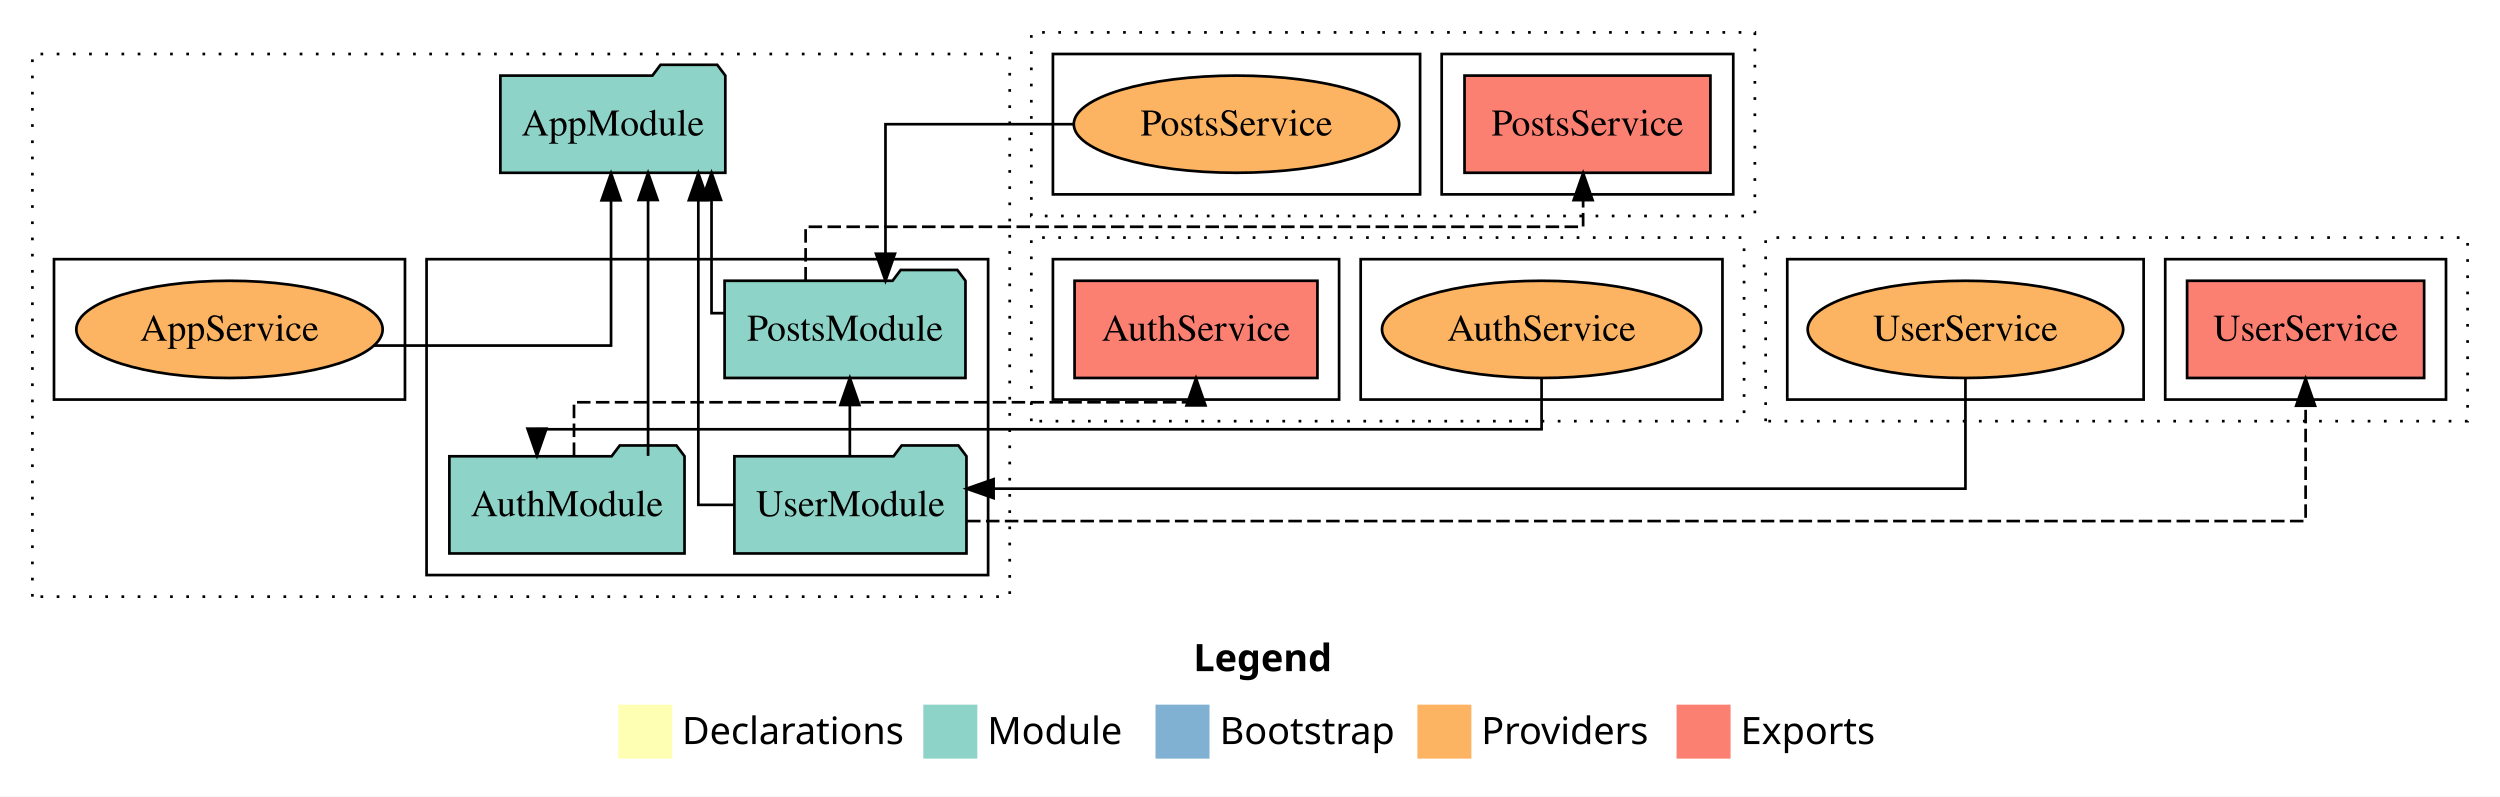
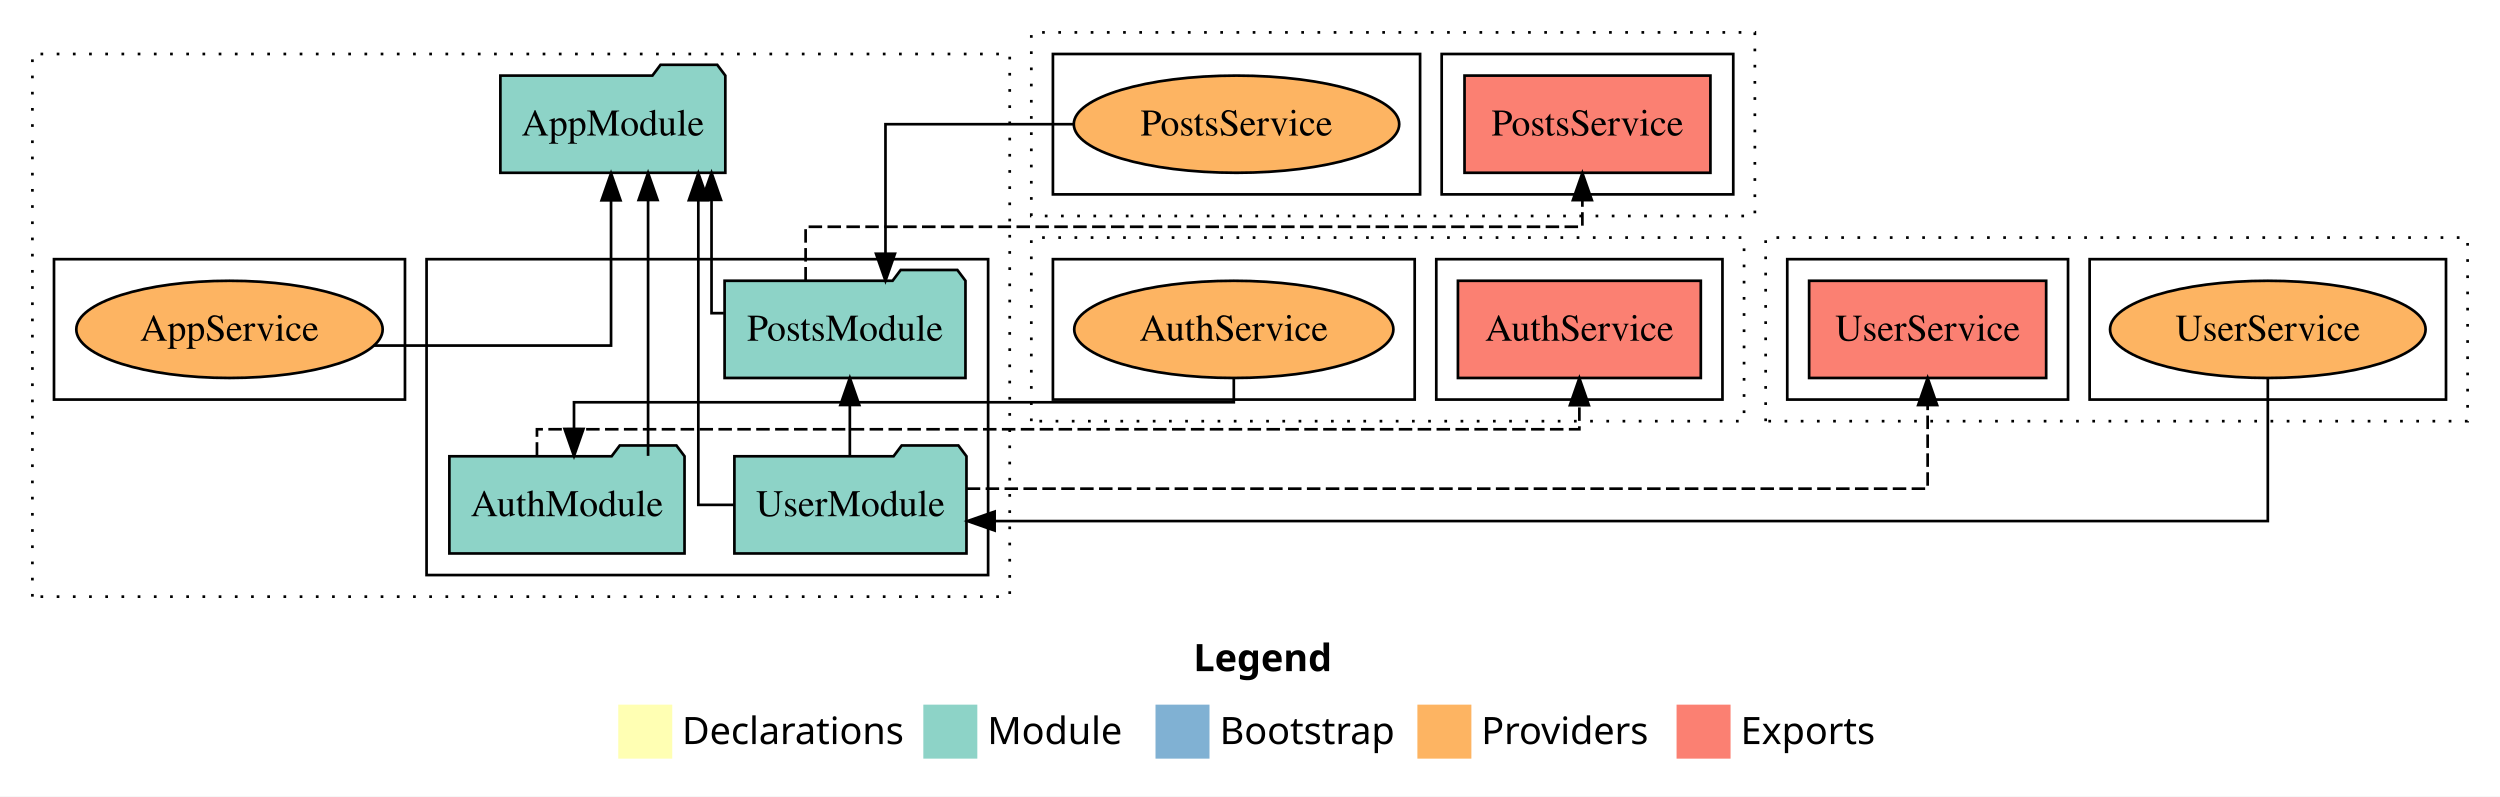
<svg xmlns="http://www.w3.org/2000/svg" width="926pt" height="295pt" viewBox="0.00 0.00 926.00 295.00">
  <g id="graph0" class="graph" transform="scale(1 1) rotate(0) translate(4 291)">
    <polygon fill="white" stroke="transparent" points="-4,4 -4,-291 922,-291 922,4 -4,4" />
    <text text-anchor="start" x="438.01" y="-42.4" font-family="Times-12" font-weight="bold" font-size="14.00">Legend</text>
    <polygon fill="#ffffb3" stroke="transparent" points="225,-10 225,-30 245,-30 245,-10 225,-10" />
    <text text-anchor="start" x="248.63" y="-15.4" font-family="Times-12" font-size="14.00">  Declarations</text>
    <polygon fill="#8dd3c7" stroke="transparent" points="338,-10 338,-30 358,-30 358,-10 338,-10" />
    <text text-anchor="start" x="361.73" y="-15.4" font-family="Times-12" font-size="14.00">  Module</text>
    <polygon fill="#80b1d3" stroke="transparent" points="424,-10 424,-30 444,-30 444,-10 424,-10" />
    <text text-anchor="start" x="447.78" y="-15.4" font-family="Times-12" font-size="14.00">  Bootstrap</text>
    <polygon fill="#fdb462" stroke="transparent" points="521,-10 521,-30 541,-30 541,-10 521,-10" />
    <text text-anchor="start" x="544.67" y="-15.4" font-family="Times-12" font-size="14.00">  Providers</text>
    <polygon fill="#fb8072" stroke="transparent" points="617,-10 617,-30 637,-30 637,-10 617,-10" />
    <text text-anchor="start" x="640.73" y="-15.4" font-family="Times-12" font-size="14.00">  Exports</text>
    <g id="clust1" class="cluster">
      <polygon fill="none" stroke="black" stroke-dasharray="1,5" points="8,-70 8,-271 370,-271 370,-70 8,-70" />
    </g>
    <g id="clust3" class="cluster">
      <polygon fill="none" stroke="black" points="154,-78 154,-195 362,-195 362,-78 154,-78" />
    </g>
    <g id="clust6" class="cluster">
      <polygon fill="none" stroke="black" points="16,-143 16,-195 146,-195 146,-143 16,-143" />
    </g>
+     <g id="clust7" class="cluster">
+       <polygon fill="none" stroke="black" stroke-dasharray="1,5" points="378,-135 378,-203 642,-203 642,-135 378,-135" />
+     </g>
+     <g id="clust10" class="cluster">
+       <polygon fill="none" stroke="black" points="528,-143 528,-195 634,-195 634,-143 528,-143" />
+     </g>
+     <g id="clust12" class="cluster">
+       <polygon fill="none" stroke="black" points="386,-143 386,-195 520,-195 520,-143 386,-143" />
+     </g>
    <g id="clust13" class="cluster">
      <polygon fill="none" stroke="black" stroke-dasharray="1,5" points="378,-211 378,-279 646,-279 646,-211 378,-211" />
    </g>
    <g id="clust16" class="cluster">
      <polygon fill="none" stroke="black" points="530,-219 530,-271 638,-271 638,-219 530,-219" />
    </g>
    <g id="clust18" class="cluster">
      <polygon fill="none" stroke="black" points="386,-219 386,-271 522,-271 522,-219 386,-219" />
    </g>
    <g id="clust19" class="cluster">
      <polygon fill="none" stroke="black" stroke-dasharray="1,5" points="650,-135 650,-203 910,-203 910,-135 650,-135" />
    </g>
+     <g id="clust24" class="cluster">
+       <polygon fill="none" stroke="black" points="770,-143 770,-195 902,-195 902,-143 770,-143" />
+     </g>
    <g id="clust22" class="cluster">
-       <polygon fill="none" stroke="black" points="798,-143 798,-195 902,-195 902,-143 798,-143" />
-     </g>
-     <g id="clust24" class="cluster">
-       <polygon fill="none" stroke="black" points="658,-143 658,-195 790,-195 790,-143 658,-143" />
-     </g>
-     <g id="clust7" class="cluster">
-       <polygon fill="none" stroke="black" stroke-dasharray="1,5" points="378,-135 378,-203 642,-203 642,-135 378,-135" />
-     </g>
-     <g id="clust12" class="cluster">
-       <polygon fill="none" stroke="black" points="500,-143 500,-195 634,-195 634,-143 500,-143" />
-     </g>
-     <g id="clust10" class="cluster">
-       <polygon fill="none" stroke="black" points="386,-143 386,-195 492,-195 492,-143 386,-143" />
+       <polygon fill="none" stroke="black" points="658,-143 658,-195 762,-195 762,-143 658,-143" />
    </g>
    <g id="node1" class="node">
      <polygon fill="#8dd3c7" stroke="black" points="249.55,-122 246.55,-126 225.55,-126 222.55,-122 162.45,-122 162.45,-86 249.55,-86 249.55,-122" />
      <text text-anchor="middle" x="206" y="-99.8" font-family="Times,serif" font-size="14.00">AuthModule</text>
    </g>
    <g id="node4" class="node">
      <polygon fill="#8dd3c7" stroke="black" points="264.66,-263 261.66,-267 240.66,-267 237.66,-263 181.34,-263 181.34,-227 264.66,-227 264.66,-263" />
      <text text-anchor="middle" x="223" y="-240.8" font-family="Times,serif" font-size="14.00">AppModule</text>
    </g>
    <g id="edge1" class="edge">
      <path fill="none" stroke="black" d="M236.05,-122.14C236.05,-122.14 236.05,-216.93 236.05,-216.93" />
      <polygon fill="black" stroke="black" points="232.55,-216.92 236.05,-226.93 239.55,-216.93 232.55,-216.92" />
    </g>
    <g id="node6" class="node">
-       <polygon fill="#fb8072" stroke="black" points="483.98,-187 394.02,-187 394.02,-151 483.98,-151 483.98,-187" />
-       <text text-anchor="middle" x="439" y="-164.8" font-family="Times,serif" font-size="14.00">AuthService </text>
+       <polygon fill="#fb8072" stroke="black" points="625.98,-187 536.02,-187 536.02,-151 625.98,-151 625.98,-187" />
+       <text text-anchor="middle" x="581" y="-164.8" font-family="Times,serif" font-size="14.00">AuthService </text>
    </g>
    <g id="edge5" class="edge">
-       <path fill="none" stroke="black" stroke-dasharray="5,2" d="M208.61,-122.11C208.61,-131.9 208.61,-142 208.61,-142 208.61,-142 439,-142 439,-142 439,-142 439,-142.88 439,-142.88" />
-       <polygon fill="black" stroke="black" points="435.5,-140.84 439,-150.84 442.5,-140.84 435.5,-140.84" />
+       <path fill="none" stroke="black" stroke-dasharray="5,2" d="M194.89,-122.21C194.89,-127.55 194.89,-132 194.89,-132 194.89,-132 581,-132 581,-132 581,-132 581,-140.93 581,-140.93" />
+       <polygon fill="black" stroke="black" points="577.5,-140.93 581,-150.93 584.5,-140.93 577.5,-140.93" />
    </g>
    <g id="node2" class="node">
      <polygon fill="#8dd3c7" stroke="black" points="353.61,-187 350.61,-191 329.61,-191 326.61,-187 264.39,-187 264.39,-151 353.61,-151 353.61,-187" />
      <text text-anchor="middle" x="309" y="-164.8" font-family="Times,serif" font-size="14.00">PostsModule</text>
    </g>
    <g id="edge2" class="edge">
      <path fill="none" stroke="black" d="M264.12,-175C261.29,-175 259.55,-175 259.55,-175 259.55,-175 259.55,-216.97 259.55,-216.97" />
      <polygon fill="black" stroke="black" points="256.05,-216.97 259.55,-226.97 263.05,-216.97 256.05,-216.97" />
    </g>
    <g id="node8" class="node">
      <polygon fill="#fb8072" stroke="black" points="629.54,-263 538.46,-263 538.46,-227 629.54,-227 629.54,-263" />
      <text text-anchor="middle" x="584" y="-240.8" font-family="Times,serif" font-size="14.00">PostsService </text>
    </g>
    <g id="edge8" class="edge">
-       <path fill="none" stroke="black" stroke-dasharray="5,2" d="M294.4,-187.11C294.4,-196.9 294.4,-207 294.4,-207 294.4,-207 582.39,-207 582.39,-207 582.39,-207 582.39,-216.89 582.39,-216.89" />
-       <polygon fill="black" stroke="black" points="578.89,-216.89 582.39,-226.89 585.89,-216.89 578.89,-216.89" />
+       <path fill="none" stroke="black" stroke-dasharray="5,2" d="M294.4,-187.11C294.4,-196.9 294.4,-207 294.4,-207 294.4,-207 582.11,-207 582.11,-207 582.11,-207 582.11,-216.89 582.11,-216.89" />
+       <polygon fill="black" stroke="black" points="578.61,-216.89 582.11,-226.89 585.61,-216.89 578.61,-216.89" />
    </g>
    <g id="node3" class="node">
      <polygon fill="#8dd3c7" stroke="black" points="353.98,-122 350.98,-126 329.98,-126 326.98,-122 268.02,-122 268.02,-86 353.98,-86 353.98,-122" />
      <text text-anchor="middle" x="311" y="-99.8" font-family="Times,serif" font-size="14.00">UserModule</text>
    </g>
    <g id="edge7" class="edge">
      <path fill="none" stroke="black" d="M310.78,-122.11C310.78,-122.11 310.78,-140.99 310.78,-140.99" />
      <polygon fill="black" stroke="black" points="307.28,-140.99 310.78,-150.99 314.28,-140.99 307.28,-140.99" />
    </g>
    <g id="edge3" class="edge">
      <path fill="none" stroke="black" d="M268.01,-104C260.3,-104 254.66,-104 254.66,-104 254.66,-104 254.66,-216.86 254.66,-216.86" />
      <polygon fill="black" stroke="black" points="251.16,-216.86 254.66,-226.86 258.16,-216.86 251.16,-216.86" />
    </g>
    <g id="node10" class="node">
-       <polygon fill="#fb8072" stroke="black" points="893.9,-187 806.1,-187 806.1,-151 893.9,-151 893.9,-187" />
-       <text text-anchor="middle" x="850" y="-164.8" font-family="Times,serif" font-size="14.00">UserService </text>
+       <polygon fill="#fb8072" stroke="black" points="753.9,-187 666.1,-187 666.1,-151 753.9,-151 753.9,-187" />
+       <text text-anchor="middle" x="710" y="-164.8" font-family="Times,serif" font-size="14.00">UserService </text>
    </g>
    <g id="edge10" class="edge">
-       <path fill="none" stroke="black" stroke-dasharray="5,2" d="M354.2,-98C482.1,-98 850,-98 850,-98 850,-98 850,-140.72 850,-140.72" />
-       <polygon fill="black" stroke="black" points="846.5,-140.72 850,-150.72 853.5,-140.72 846.5,-140.72" />
+       <path fill="none" stroke="black" stroke-dasharray="5,2" d="M354.08,-110C457.25,-110 710,-110 710,-110 710,-110 710,-140.98 710,-140.98" />
+       <polygon fill="black" stroke="black" points="706.5,-140.98 710,-150.98 713.5,-140.98 706.5,-140.98" />
    </g>
    <g id="node5" class="node">
      <ellipse fill="#fdb462" stroke="black" cx="81" cy="-169" rx="56.74" ry="18" />
      <text text-anchor="middle" x="81" y="-164.8" font-family="Times,serif" font-size="14.00">AppService</text>
    </g>
    <g id="edge4" class="edge">
      <path fill="none" stroke="black" d="M134.43,-163C174.45,-163 222.33,-163 222.33,-163 222.33,-163 222.33,-216.8 222.33,-216.8" />
      <polygon fill="black" stroke="black" points="218.83,-216.8 222.33,-226.8 225.83,-216.8 218.83,-216.8" />
    </g>
    <g id="node7" class="node">
-       <ellipse fill="#fdb462" stroke="black" cx="567" cy="-169" rx="59.11" ry="18" />
-       <text text-anchor="middle" x="567" y="-164.8" font-family="Times,serif" font-size="14.00">AuthService</text>
+       <ellipse fill="#fdb462" stroke="black" cx="453" cy="-169" rx="59.11" ry="18" />
+       <text text-anchor="middle" x="453" y="-164.8" font-family="Times,serif" font-size="14.00">AuthService</text>
    </g>
    <g id="edge6" class="edge">
-       <path fill="none" stroke="black" d="M567,-150.93C567,-141.54 567,-132 567,-132 567,-132 194.89,-132 194.89,-132 194.89,-132 194.89,-131.02 194.89,-131.02" />
-       <polygon fill="black" stroke="black" points="198.39,-132.21 194.89,-122.21 191.39,-132.21 198.39,-132.21" />
+       <path fill="none" stroke="black" d="M453,-150.84C453,-145.96 453,-142 453,-142 453,-142 208.61,-142 208.61,-142 208.61,-142 208.61,-132.11 208.61,-132.11" />
+       <polygon fill="black" stroke="black" points="212.11,-132.11 208.61,-122.11 205.11,-132.11 212.11,-132.11" />
    </g>
    <g id="node9" class="node">
      <ellipse fill="#fdb462" stroke="black" cx="454" cy="-245" rx="60.27" ry="18" />
      <text text-anchor="middle" x="454" y="-240.8" font-family="Times,serif" font-size="14.00">PostsService</text>
    </g>
    <g id="edge9" class="edge">
      <path fill="none" stroke="black" d="M393.56,-245C359.6,-245 323.98,-245 323.98,-245 323.98,-245 323.98,-197.01 323.98,-197.01" />
      <polygon fill="black" stroke="black" points="327.48,-197.01 323.98,-187.01 320.48,-197.01 327.48,-197.01" />
    </g>
    <g id="node11" class="node">
-       <ellipse fill="#fdb462" stroke="black" cx="724" cy="-169" rx="58.44" ry="18" />
-       <text text-anchor="middle" x="724" y="-164.8" font-family="Times,serif" font-size="14.00">UserService</text>
+       <ellipse fill="#fdb462" stroke="black" cx="836" cy="-169" rx="58.44" ry="18" />
+       <text text-anchor="middle" x="836" y="-164.8" font-family="Times,serif" font-size="14.00">UserService</text>
    </g>
    <g id="edge11" class="edge">
-       <path fill="none" stroke="black" d="M724,-150.98C724,-133.63 724,-110 724,-110 724,-110 364.03,-110 364.03,-110" />
-       <polygon fill="black" stroke="black" points="364.03,-106.5 354.03,-110 364.03,-113.5 364.03,-106.5" />
+       <path fill="none" stroke="black" d="M836,-150.72C836,-129.68 836,-98 836,-98 836,-98 364.41,-98 364.41,-98" />
+       <polygon fill="black" stroke="black" points="364.41,-94.5 354.41,-98 364.41,-101.5 364.41,-94.5" />
    </g>
  </g>
</svg>
